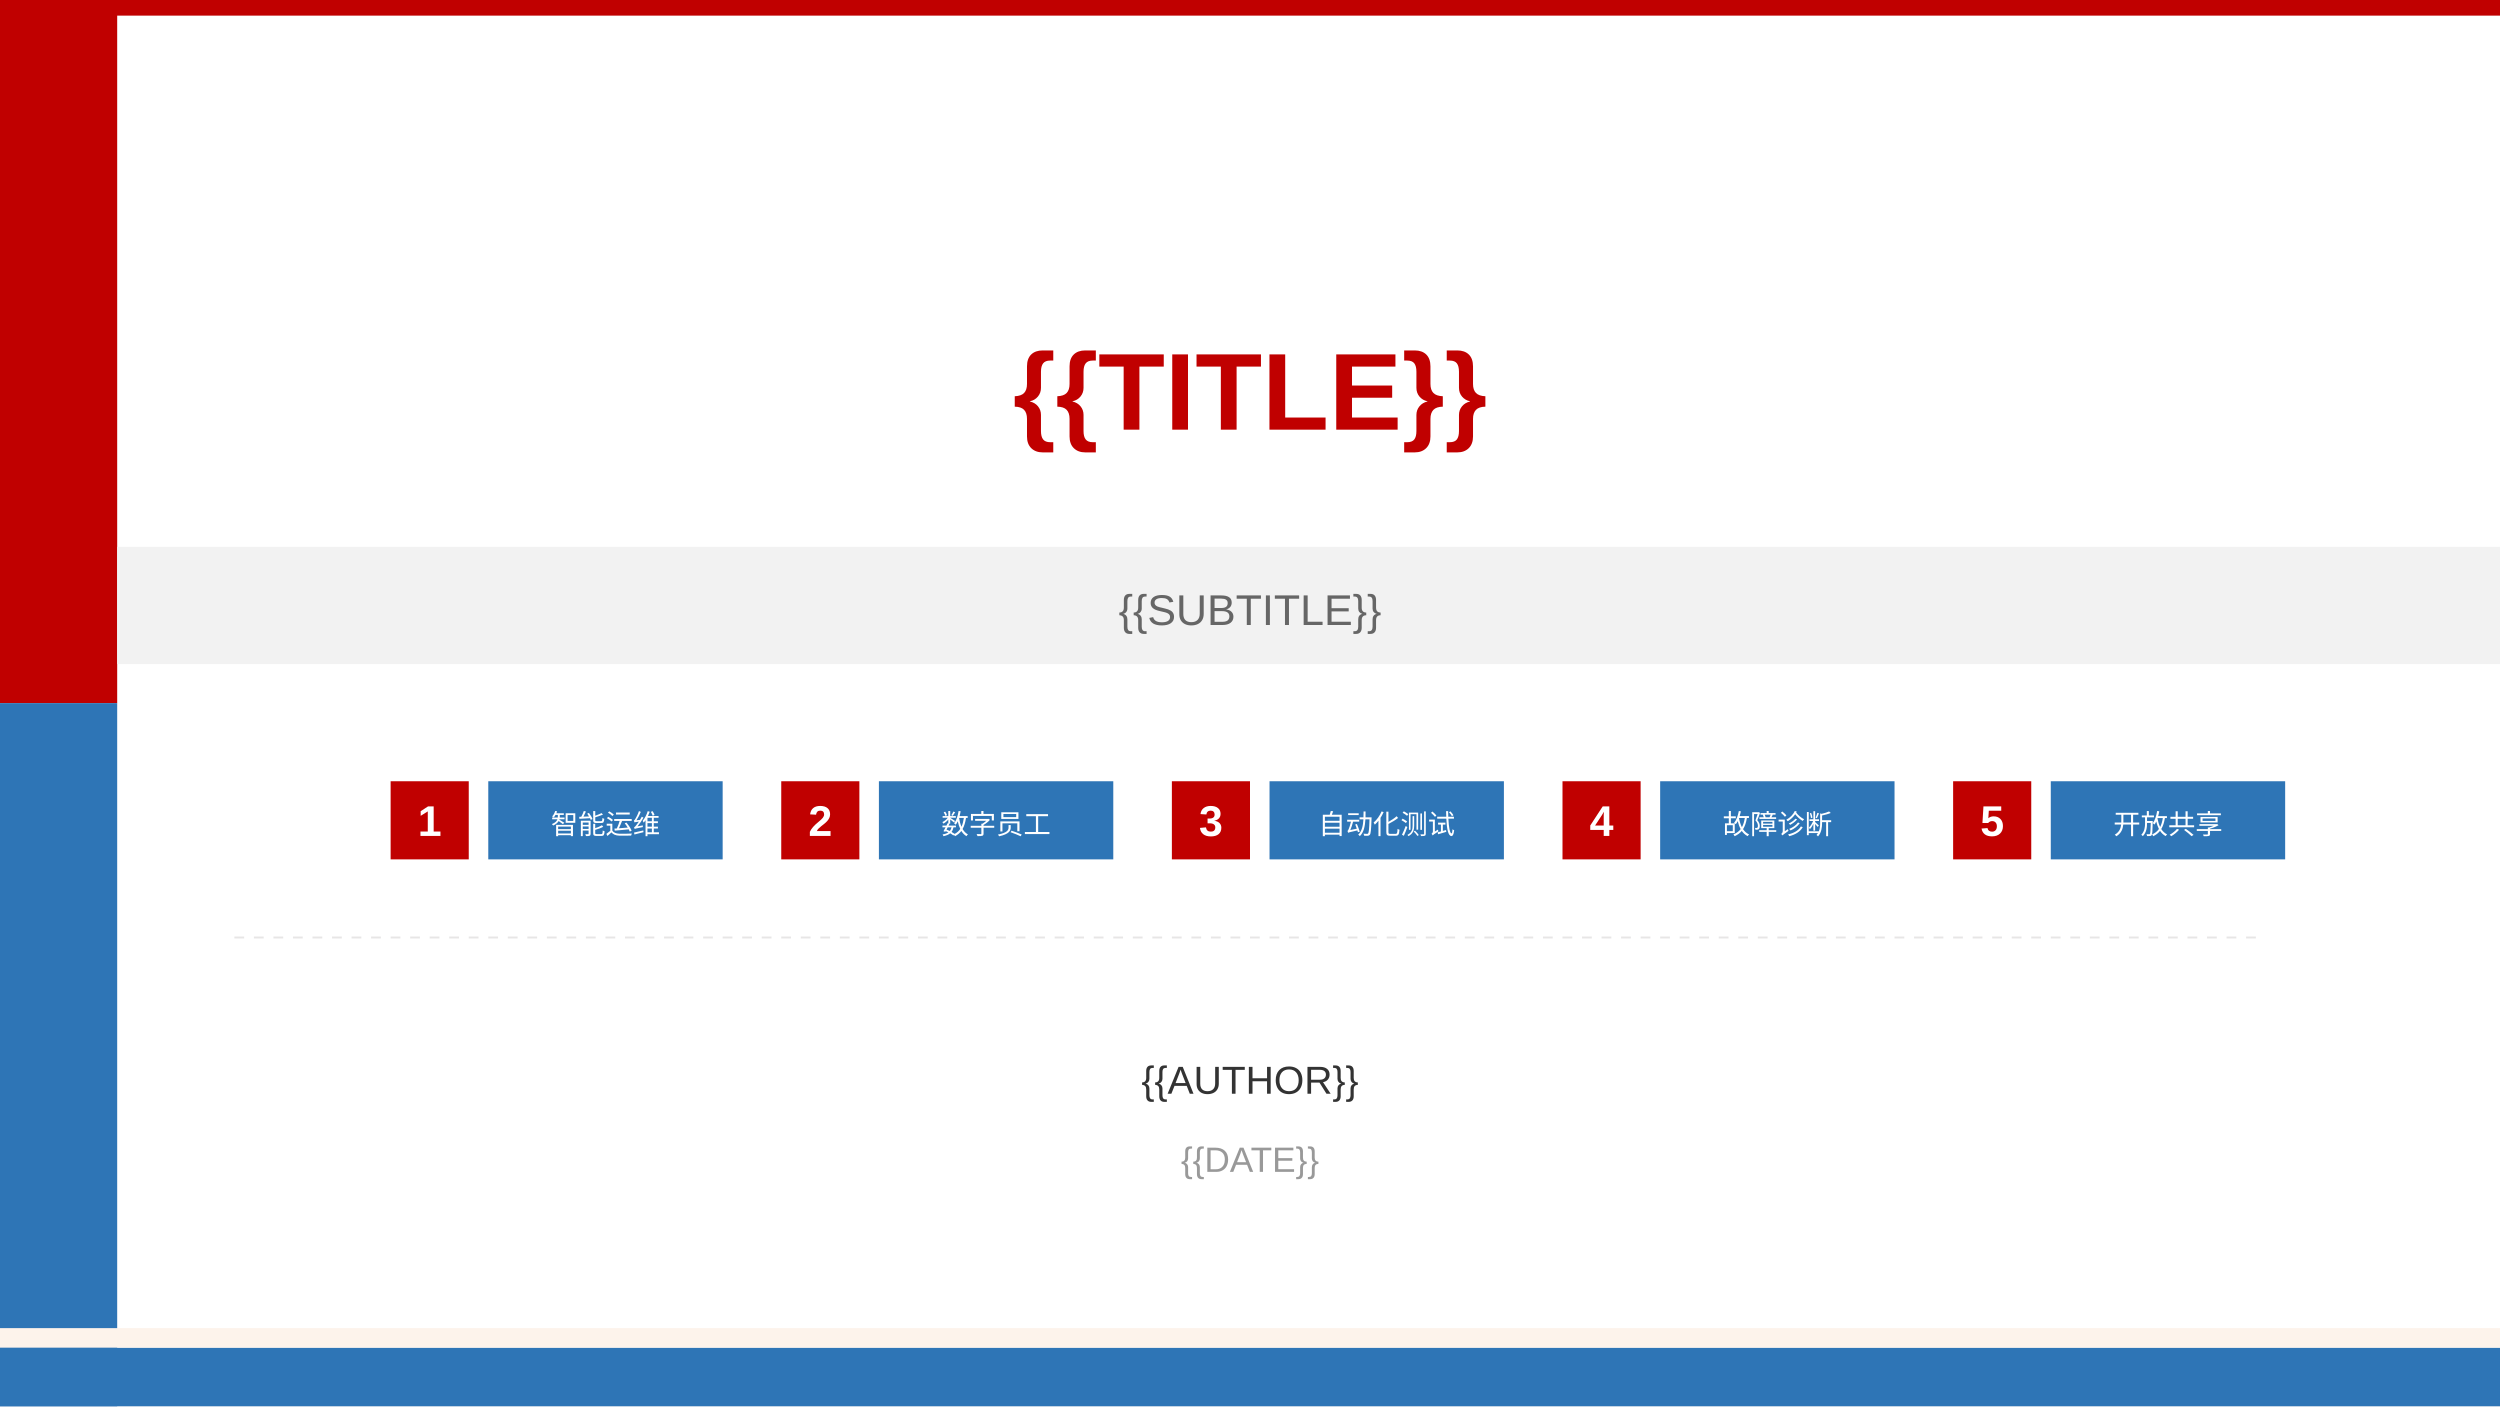
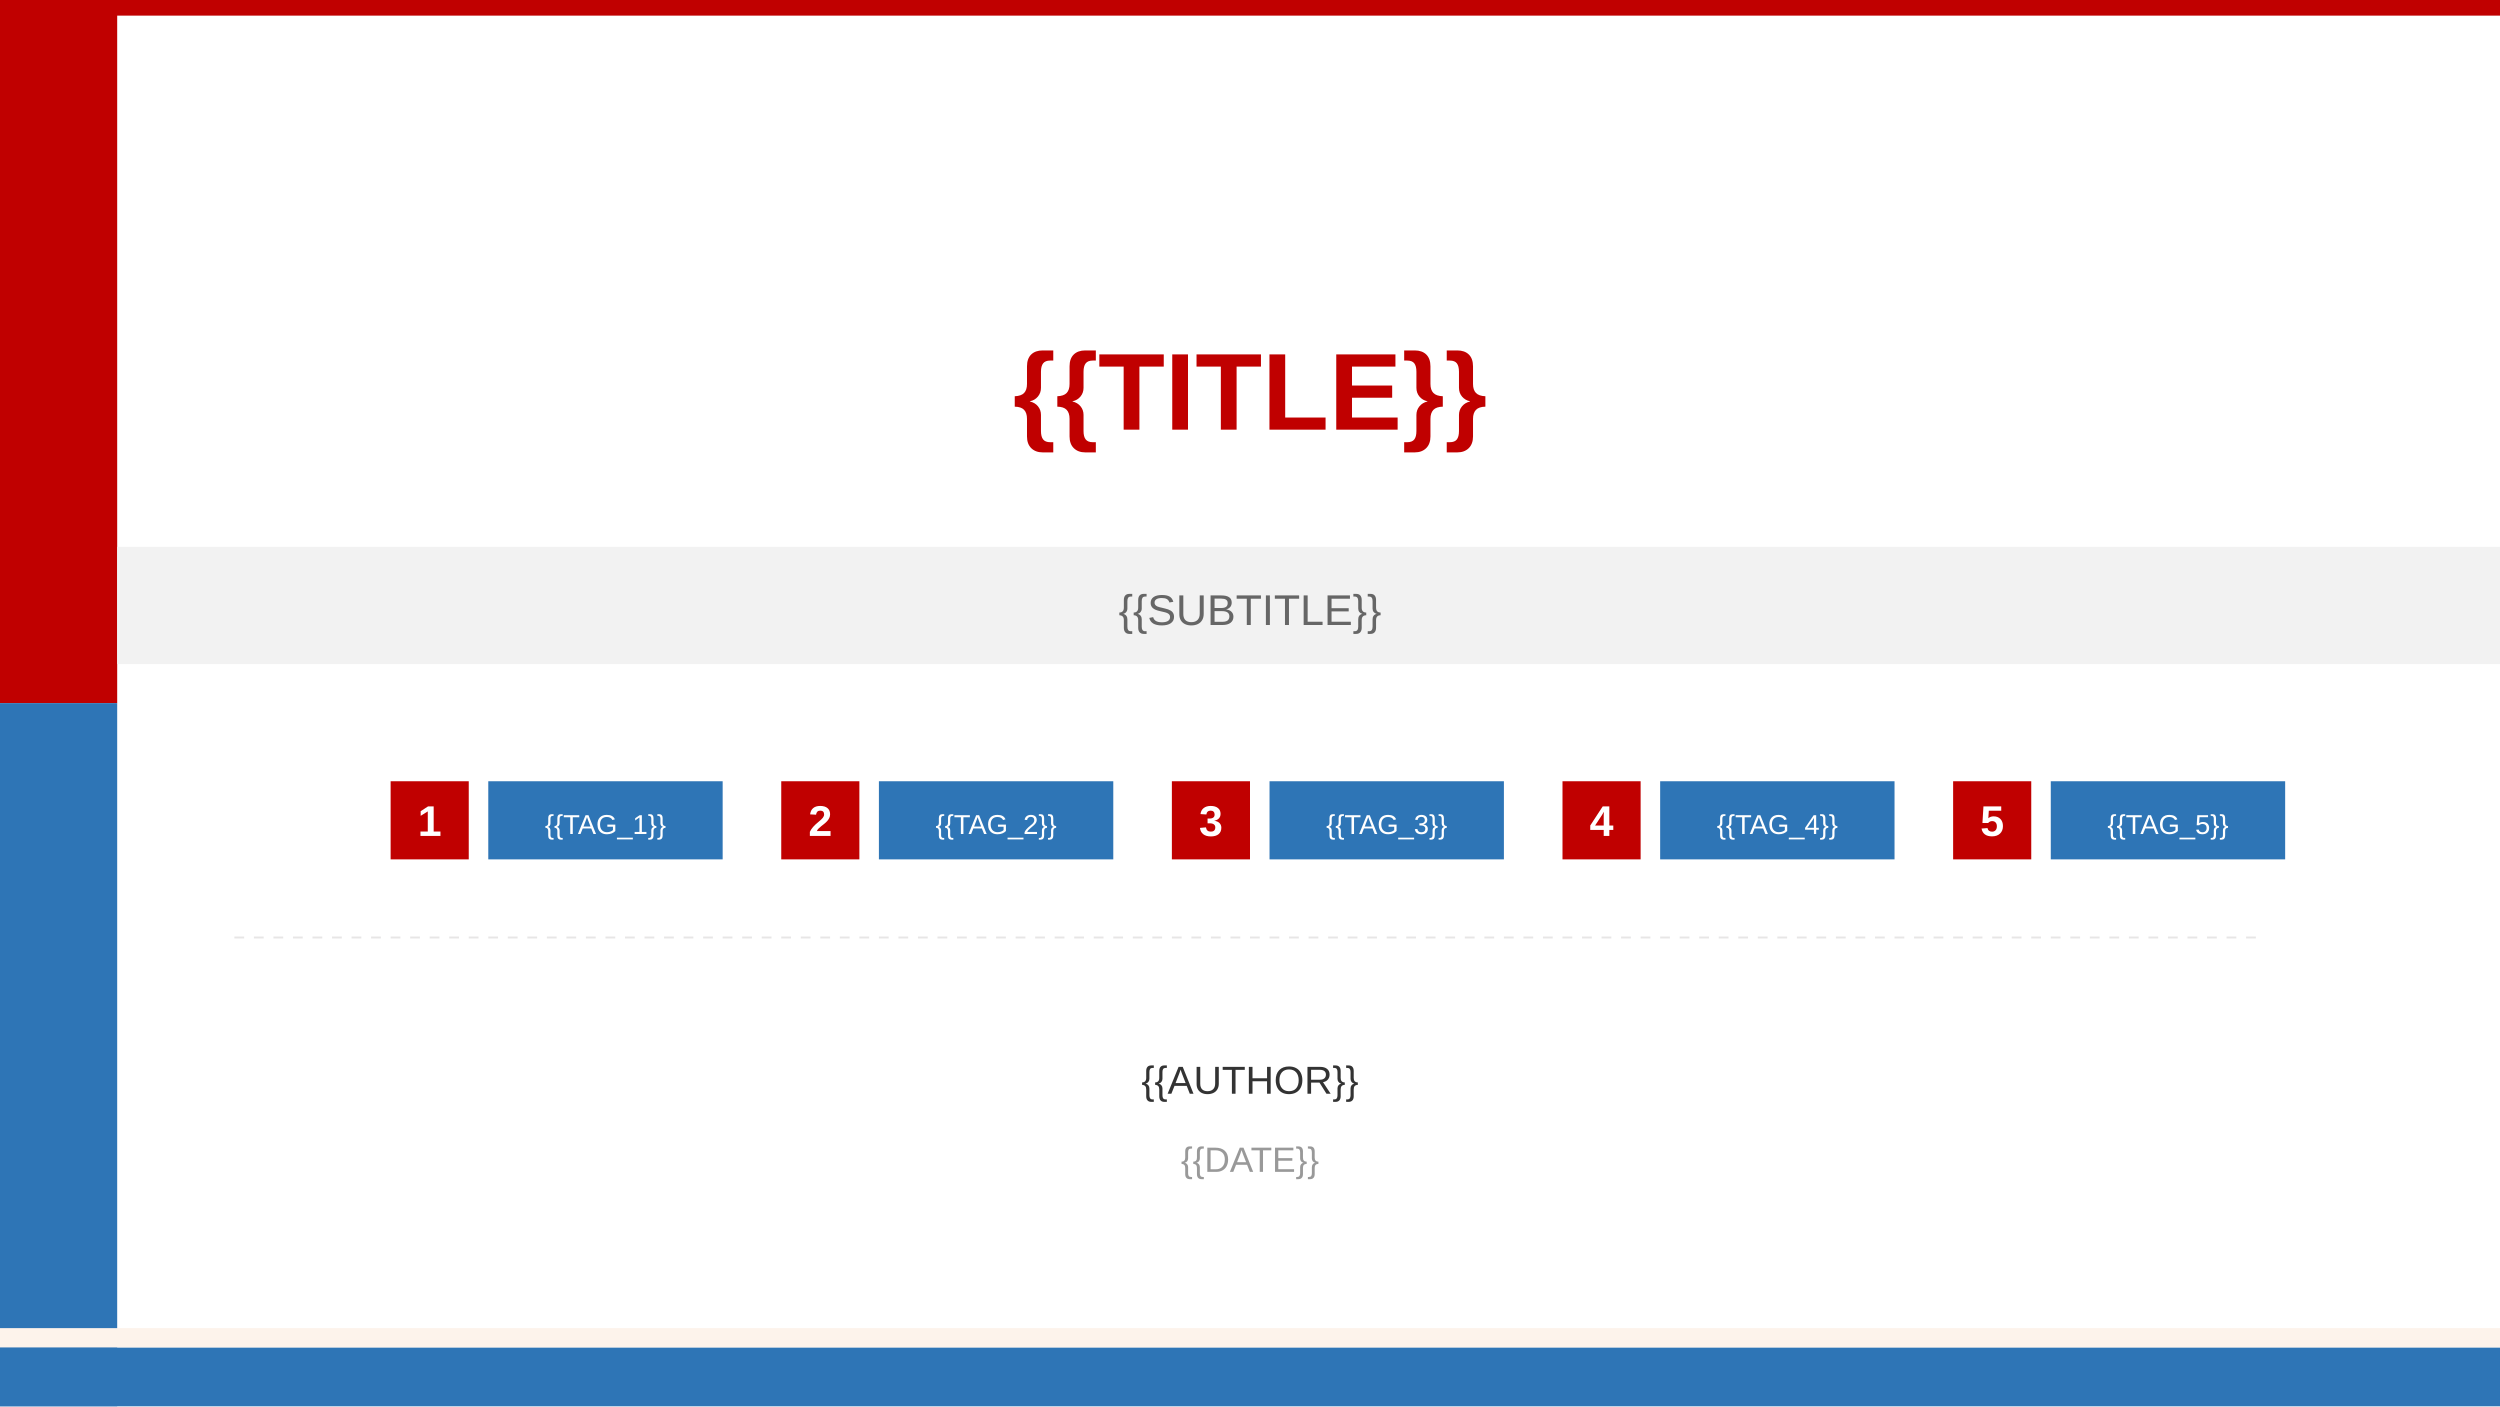
- <svg xmlns="http://www.w3.org/2000/svg" width="1280" height="720" viewBox="0 0 1280 720" data-pptx-master="ai_ops-master" data-pptx-master-name="AI Ops" data-pptx-layout="01_cover" data-pptx-layout-name="Cover">
-   <rect id="master-bg" width="1280" height="720" fill="#FFFFFF" data-pptx-layer="master" data-pptx-editable="false" />
-   <rect x="0" y="0" width="1280" height="8" fill="#C00000" />
-   <rect x="0" y="0" width="60" height="360" fill="#C00000" />
-   <rect x="0" y="360" width="60" height="360" fill="#2E75B6" />
-   <rect x="60" y="280" width="1220" height="60" fill="#F2F2F2" />
-   <g id="title-slot" data-pptx-placeholder="title" data-pptx-placeholder-bounds="140 172 1000 64">
-     <text x="640" y="220" font-family="'Microsoft YaHei', Arial, sans-serif" font-size="56" font-weight="bold" fill="#C00000" text-anchor="middle" id="slot-01_cover-title-1" data-pptx-placeholder-carrier="true">{{TITLE}}</text>
+ <svg xmlns="http://www.w3.org/2000/svg" width="1280" height="720" viewBox="0 0 1280 720" data-pptx-master="ai_ops_master" data-pptx-master-name="AI Ops" data-pptx-layout="cover" data-pptx-layout-name="Cover">
+   <rect id="master-background" x="0" y="0" width="1280" height="720" fill="#FFFFFF" data-pptx-layer="master" data-pptx-editable="false" />
+   <rect id="cover-top-strip" x="0" y="0" width="1280" height="8" fill="#C00000" data-pptx-layer="layout" data-pptx-editable="false" />
+   <rect id="cover-left-block-upper" x="0" y="0" width="60" height="360" fill="#C00000" data-pptx-layer="layout" data-pptx-editable="false" />
+   <rect id="cover-left-block-lower" x="0" y="360" width="60" height="360" fill="#2E75B6" data-pptx-layer="layout" data-pptx-editable="false" />
+   <rect id="cover-subtitle-band" x="60" y="280" width="1220" height="60" fill="#F2F2F2" data-pptx-layer="layout" data-pptx-editable="false" />
+   <rect id="cover-badge-one" x="200" y="400" width="40" height="40" fill="#C00000" data-pptx-layer="layout" data-pptx-editable="false" />
+   <rect id="cover-badge-two" x="400" y="400" width="40" height="40" fill="#C00000" data-pptx-layer="layout" data-pptx-editable="false" />
+   <rect id="cover-badge-three" x="600" y="400" width="40" height="40" fill="#C00000" data-pptx-layer="layout" data-pptx-editable="false" />
+   <rect id="cover-badge-four" x="800" y="400" width="40" height="40" fill="#C00000" data-pptx-layer="layout" data-pptx-editable="false" />
+   <rect id="cover-badge-five" x="1000" y="400" width="40" height="40" fill="#C00000" data-pptx-layer="layout" data-pptx-editable="false" />
+   <rect id="cover-tag-one" x="250" y="400" width="120" height="40" fill="#2E75B6" data-pptx-layer="layout" data-pptx-editable="false" />
+   <rect id="cover-tag-two" x="450" y="400" width="120" height="40" fill="#2E75B6" data-pptx-layer="layout" data-pptx-editable="false" />
+   <rect id="cover-tag-three" x="650" y="400" width="120" height="40" fill="#2E75B6" data-pptx-layer="layout" data-pptx-editable="false" />
+   <rect id="cover-tag-four" x="850" y="400" width="120" height="40" fill="#2E75B6" data-pptx-layer="layout" data-pptx-editable="false" />
+   <rect id="cover-tag-five" x="1050" y="400" width="120" height="40" fill="#2E75B6" data-pptx-layer="layout" data-pptx-editable="false" />
+   <text id="cover-index-one" x="220" y="428" text-anchor="middle" fill="#FFFFFF" font-family="Arial, Microsoft YaHei, sans-serif" font-size="22" font-weight="700" data-pptx-layer="layout" data-pptx-editable="false">1</text>
+   <text id="cover-index-two" x="420" y="428" text-anchor="middle" fill="#FFFFFF" font-family="Arial, Microsoft YaHei, sans-serif" font-size="22" font-weight="700" data-pptx-layer="layout" data-pptx-editable="false">2</text>
+   <text id="cover-index-three" x="620" y="428" text-anchor="middle" fill="#FFFFFF" font-family="Arial, Microsoft YaHei, sans-serif" font-size="22" font-weight="700" data-pptx-layer="layout" data-pptx-editable="false">3</text>
+   <text id="cover-index-four" x="820" y="428" text-anchor="middle" fill="#FFFFFF" font-family="Arial, Microsoft YaHei, sans-serif" font-size="22" font-weight="700" data-pptx-layer="layout" data-pptx-editable="false">4</text>
+   <text id="cover-index-five" x="1020" y="428" text-anchor="middle" fill="#FFFFFF" font-family="Arial, Microsoft YaHei, sans-serif" font-size="22" font-weight="700" data-pptx-layer="layout" data-pptx-editable="false">5</text>
+   <line id="cover-divider" x1="120" y1="480" x2="1160" y2="480" stroke="#E7E6E6" stroke-width="1" stroke-dasharray="5 5" data-pptx-layer="layout" data-pptx-editable="false" />
+   <rect id="cover-bottom-accent" x="0" y="680" width="1280" height="10" fill="#FDF3EB" data-pptx-layer="layout" data-pptx-editable="false" />
+   <rect id="cover-bottom-band" x="0" y="690" width="1280" height="30" fill="#2E75B6" data-pptx-layer="layout" data-pptx-editable="false" />
+   <g id="cover-title-slot" data-pptx-placeholder="title" data-pptx-bounds="140 168 1000 76">
+     <text id="cover-title-carrier" data-pptx-carrier="true" x="640" y="220" text-anchor="middle" fill="#C00000" font-family="Arial, Microsoft YaHei, sans-serif" font-size="56" font-weight="700">{{TITLE}}</text>
  </g>
-   <g id="subtitle-slot" data-pptx-placeholder="subtitle" data-pptx-placeholder-idx="2" data-pptx-placeholder-bounds="140 296 1000 34">
-     <text x="640" y="320" font-family="'Microsoft YaHei', Arial, sans-serif" font-size="22" fill="#666666" text-anchor="middle" id="slot-01_cover-subtitle-2" data-pptx-placeholder-carrier="true">{{SUBTITLE}}</text>
+   <g id="cover-subtitle-slot" data-pptx-placeholder="subtitle" data-pptx-idx="1" data-pptx-bounds="140 280 1000 60">
+     <text id="cover-subtitle-carrier" data-pptx-carrier="true" x="640" y="320" text-anchor="middle" fill="#666666" font-family="Arial, Microsoft YaHei, sans-serif" font-size="22">{{SUBTITLE}}</text>
  </g>
-   <rect x="200" y="400" width="40" height="40" fill="#C00000" />
-   <text x="220" y="428" font-family="Arial, sans-serif" font-size="22" font-weight="bold" fill="#FFFFFF" text-anchor="middle">1</text>
-   <rect x="400" y="400" width="40" height="40" fill="#C00000" />
-   <text x="420" y="428" font-family="Arial, sans-serif" font-size="22" font-weight="bold" fill="#FFFFFF" text-anchor="middle">2</text>
-   <rect x="600" y="400" width="40" height="40" fill="#C00000" />
-   <text x="620" y="428" font-family="Arial, sans-serif" font-size="22" font-weight="bold" fill="#FFFFFF" text-anchor="middle">3</text>
-   <rect x="800" y="400" width="40" height="40" fill="#C00000" />
-   <text x="820" y="428" font-family="Arial, sans-serif" font-size="22" font-weight="bold" fill="#FFFFFF" text-anchor="middle">4</text>
-   <rect x="1000" y="400" width="40" height="40" fill="#C00000" />
-   <text x="1020" y="428" font-family="Arial, sans-serif" font-size="22" font-weight="bold" fill="#FFFFFF" text-anchor="middle">5</text>
-   <rect x="250" y="400" width="120" height="40" fill="#2E75B6" />
-   <text x="310" y="427" font-family="'Microsoft YaHei', Arial, sans-serif" font-size="14" fill="#FFFFFF" text-anchor="middle">智能运维</text>
-   <rect x="450" y="400" width="120" height="40" fill="#2E75B6" />
-   <text x="510" y="427" font-family="'Microsoft YaHei', Arial, sans-serif" font-size="14" fill="#FFFFFF" text-anchor="middle">数字员工</text>
-   <rect x="650" y="400" width="120" height="40" fill="#2E75B6" />
-   <text x="710" y="427" font-family="'Microsoft YaHei', Arial, sans-serif" font-size="14" fill="#FFFFFF" text-anchor="middle">自动化测试</text>
-   <rect x="850" y="400" width="120" height="40" fill="#2E75B6" />
-   <text x="910" y="427" font-family="'Microsoft YaHei', Arial, sans-serif" font-size="14" fill="#FFFFFF" text-anchor="middle">故障诊断</text>
-   <rect x="1050" y="400" width="120" height="40" fill="#2E75B6" />
-   <text x="1110" y="427" font-family="'Microsoft YaHei', Arial, sans-serif" font-size="14" fill="#FFFFFF" text-anchor="middle">开放共享</text>
-   <line x1="120" y1="480" x2="1160" y2="480" stroke="#E7E6E6" stroke-width="1" stroke-dasharray="5 5" />
-   <text x="640" y="560" font-family="'Microsoft YaHei', Arial, sans-serif" font-size="20" fill="#333333" text-anchor="middle">{{AUTHOR}}</text>
-   <text x="640" y="600" font-family="'Microsoft YaHei', Arial, sans-serif" font-size="18" fill="#999999" text-anchor="middle">{{DATE}}</text>
-   <rect x="0" y="690" width="1280" height="30" fill="#2E75B6" />
-   <rect x="0" y="680" width="1280" height="10" fill="#FDF3EB" />
+   <g id="cover-tag-one-slot" data-pptx-placeholder="object" data-pptx-idx="2" data-pptx-bounds="250 400 120 40">
+     <text id="cover-tag-one-carrier" data-pptx-carrier="true" x="310" y="427" text-anchor="middle" fill="#FFFFFF" font-family="Arial, Microsoft YaHei, sans-serif" font-size="14">{{TAG_1}}</text>
+   </g>
+   <g id="cover-tag-two-slot" data-pptx-placeholder="object" data-pptx-idx="3" data-pptx-bounds="450 400 120 40">
+     <text id="cover-tag-two-carrier" data-pptx-carrier="true" x="510" y="427" text-anchor="middle" fill="#FFFFFF" font-family="Arial, Microsoft YaHei, sans-serif" font-size="14">{{TAG_2}}</text>
+   </g>
+   <g id="cover-tag-three-slot" data-pptx-placeholder="object" data-pptx-idx="4" data-pptx-bounds="650 400 120 40">
+     <text id="cover-tag-three-carrier" data-pptx-carrier="true" x="710" y="427" text-anchor="middle" fill="#FFFFFF" font-family="Arial, Microsoft YaHei, sans-serif" font-size="14">{{TAG_3}}</text>
+   </g>
+   <g id="cover-tag-four-slot" data-pptx-placeholder="object" data-pptx-idx="5" data-pptx-bounds="850 400 120 40">
+     <text id="cover-tag-four-carrier" data-pptx-carrier="true" x="910" y="427" text-anchor="middle" fill="#FFFFFF" font-family="Arial, Microsoft YaHei, sans-serif" font-size="14">{{TAG_4}}</text>
+   </g>
+   <g id="cover-tag-five-slot" data-pptx-placeholder="object" data-pptx-idx="6" data-pptx-bounds="1050 400 120 40">
+     <text id="cover-tag-five-carrier" data-pptx-carrier="true" x="1110" y="427" text-anchor="middle" fill="#FFFFFF" font-family="Arial, Microsoft YaHei, sans-serif" font-size="14">{{TAG_5}}</text>
+   </g>
+   <g id="cover-author-slot" data-pptx-placeholder="object" data-pptx-idx="7" data-pptx-bounds="240 536 800 36">
+     <text id="cover-author-carrier" data-pptx-carrier="true" x="640" y="560" text-anchor="middle" fill="#333333" font-family="Arial, Microsoft YaHei, sans-serif" font-size="20">{{AUTHOR}}</text>
+   </g>
+   <g id="cover-date-slot" data-pptx-placeholder="date" data-pptx-idx="8" data-pptx-bounds="240 580 800 30">
+     <text id="cover-date-carrier" data-pptx-carrier="true" x="640" y="600" text-anchor="middle" fill="#999999" font-family="Arial, Microsoft YaHei, sans-serif" font-size="18">{{DATE}}</text>
+   </g>
</svg>
